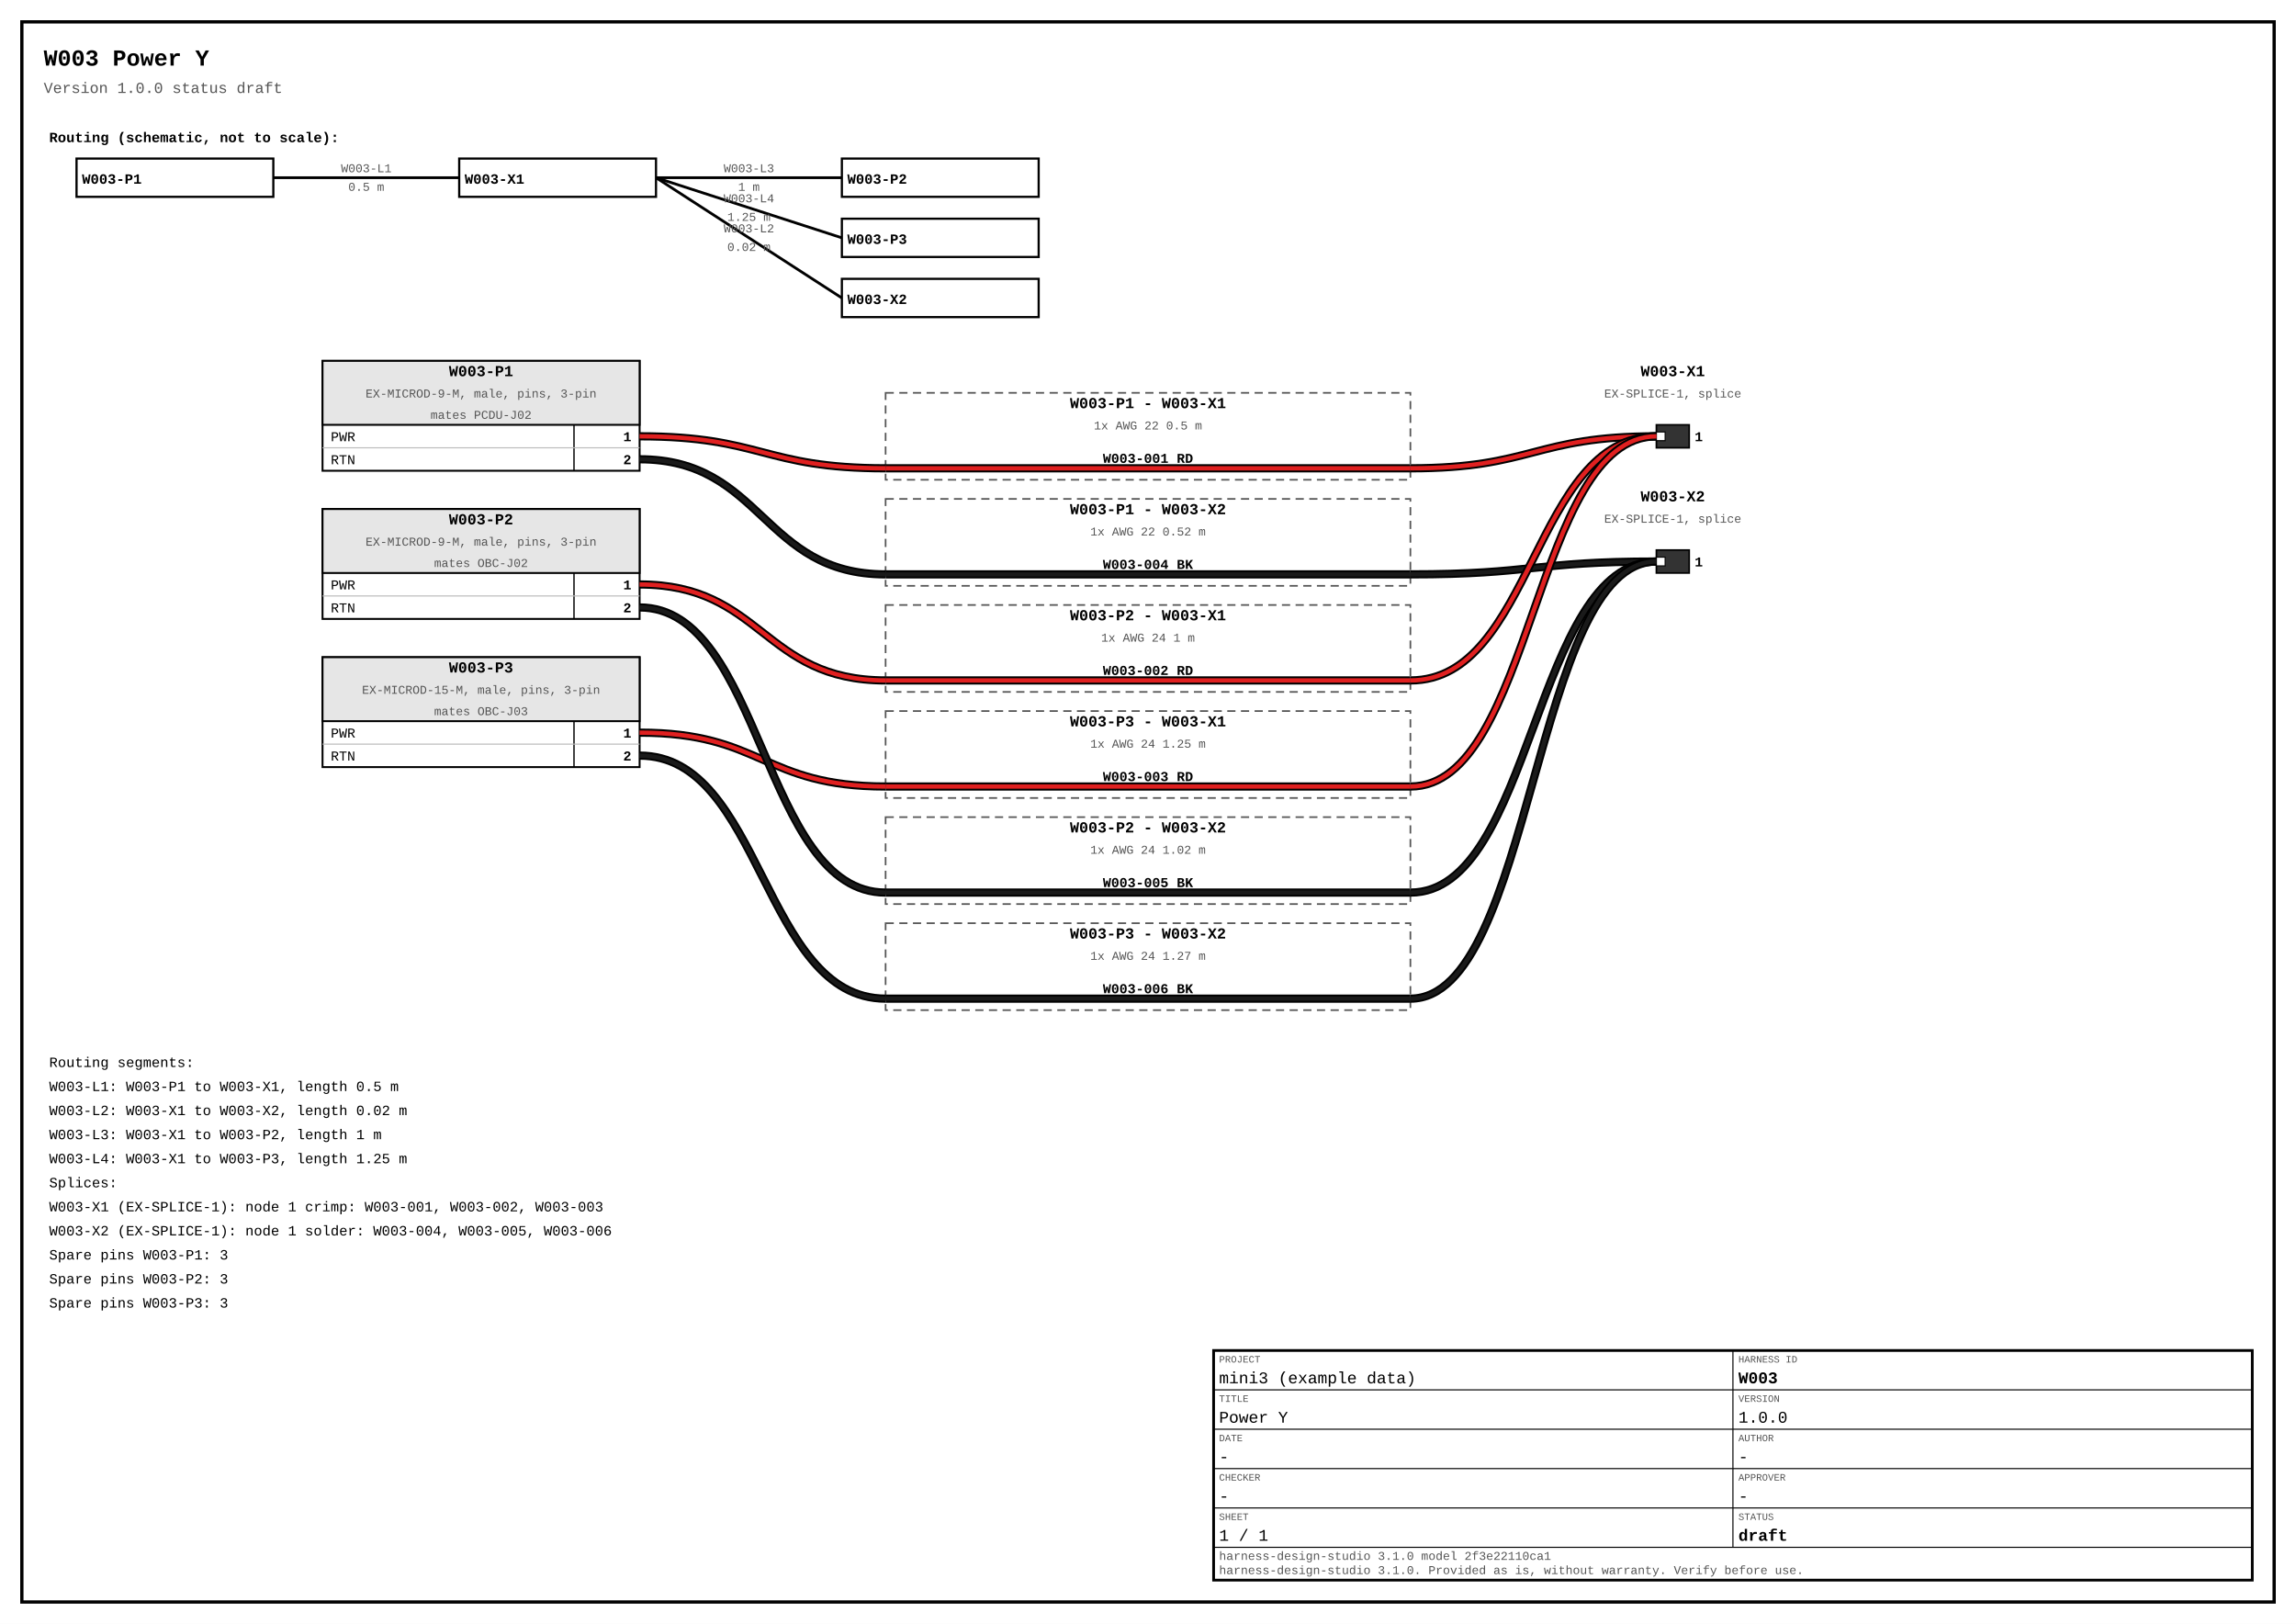
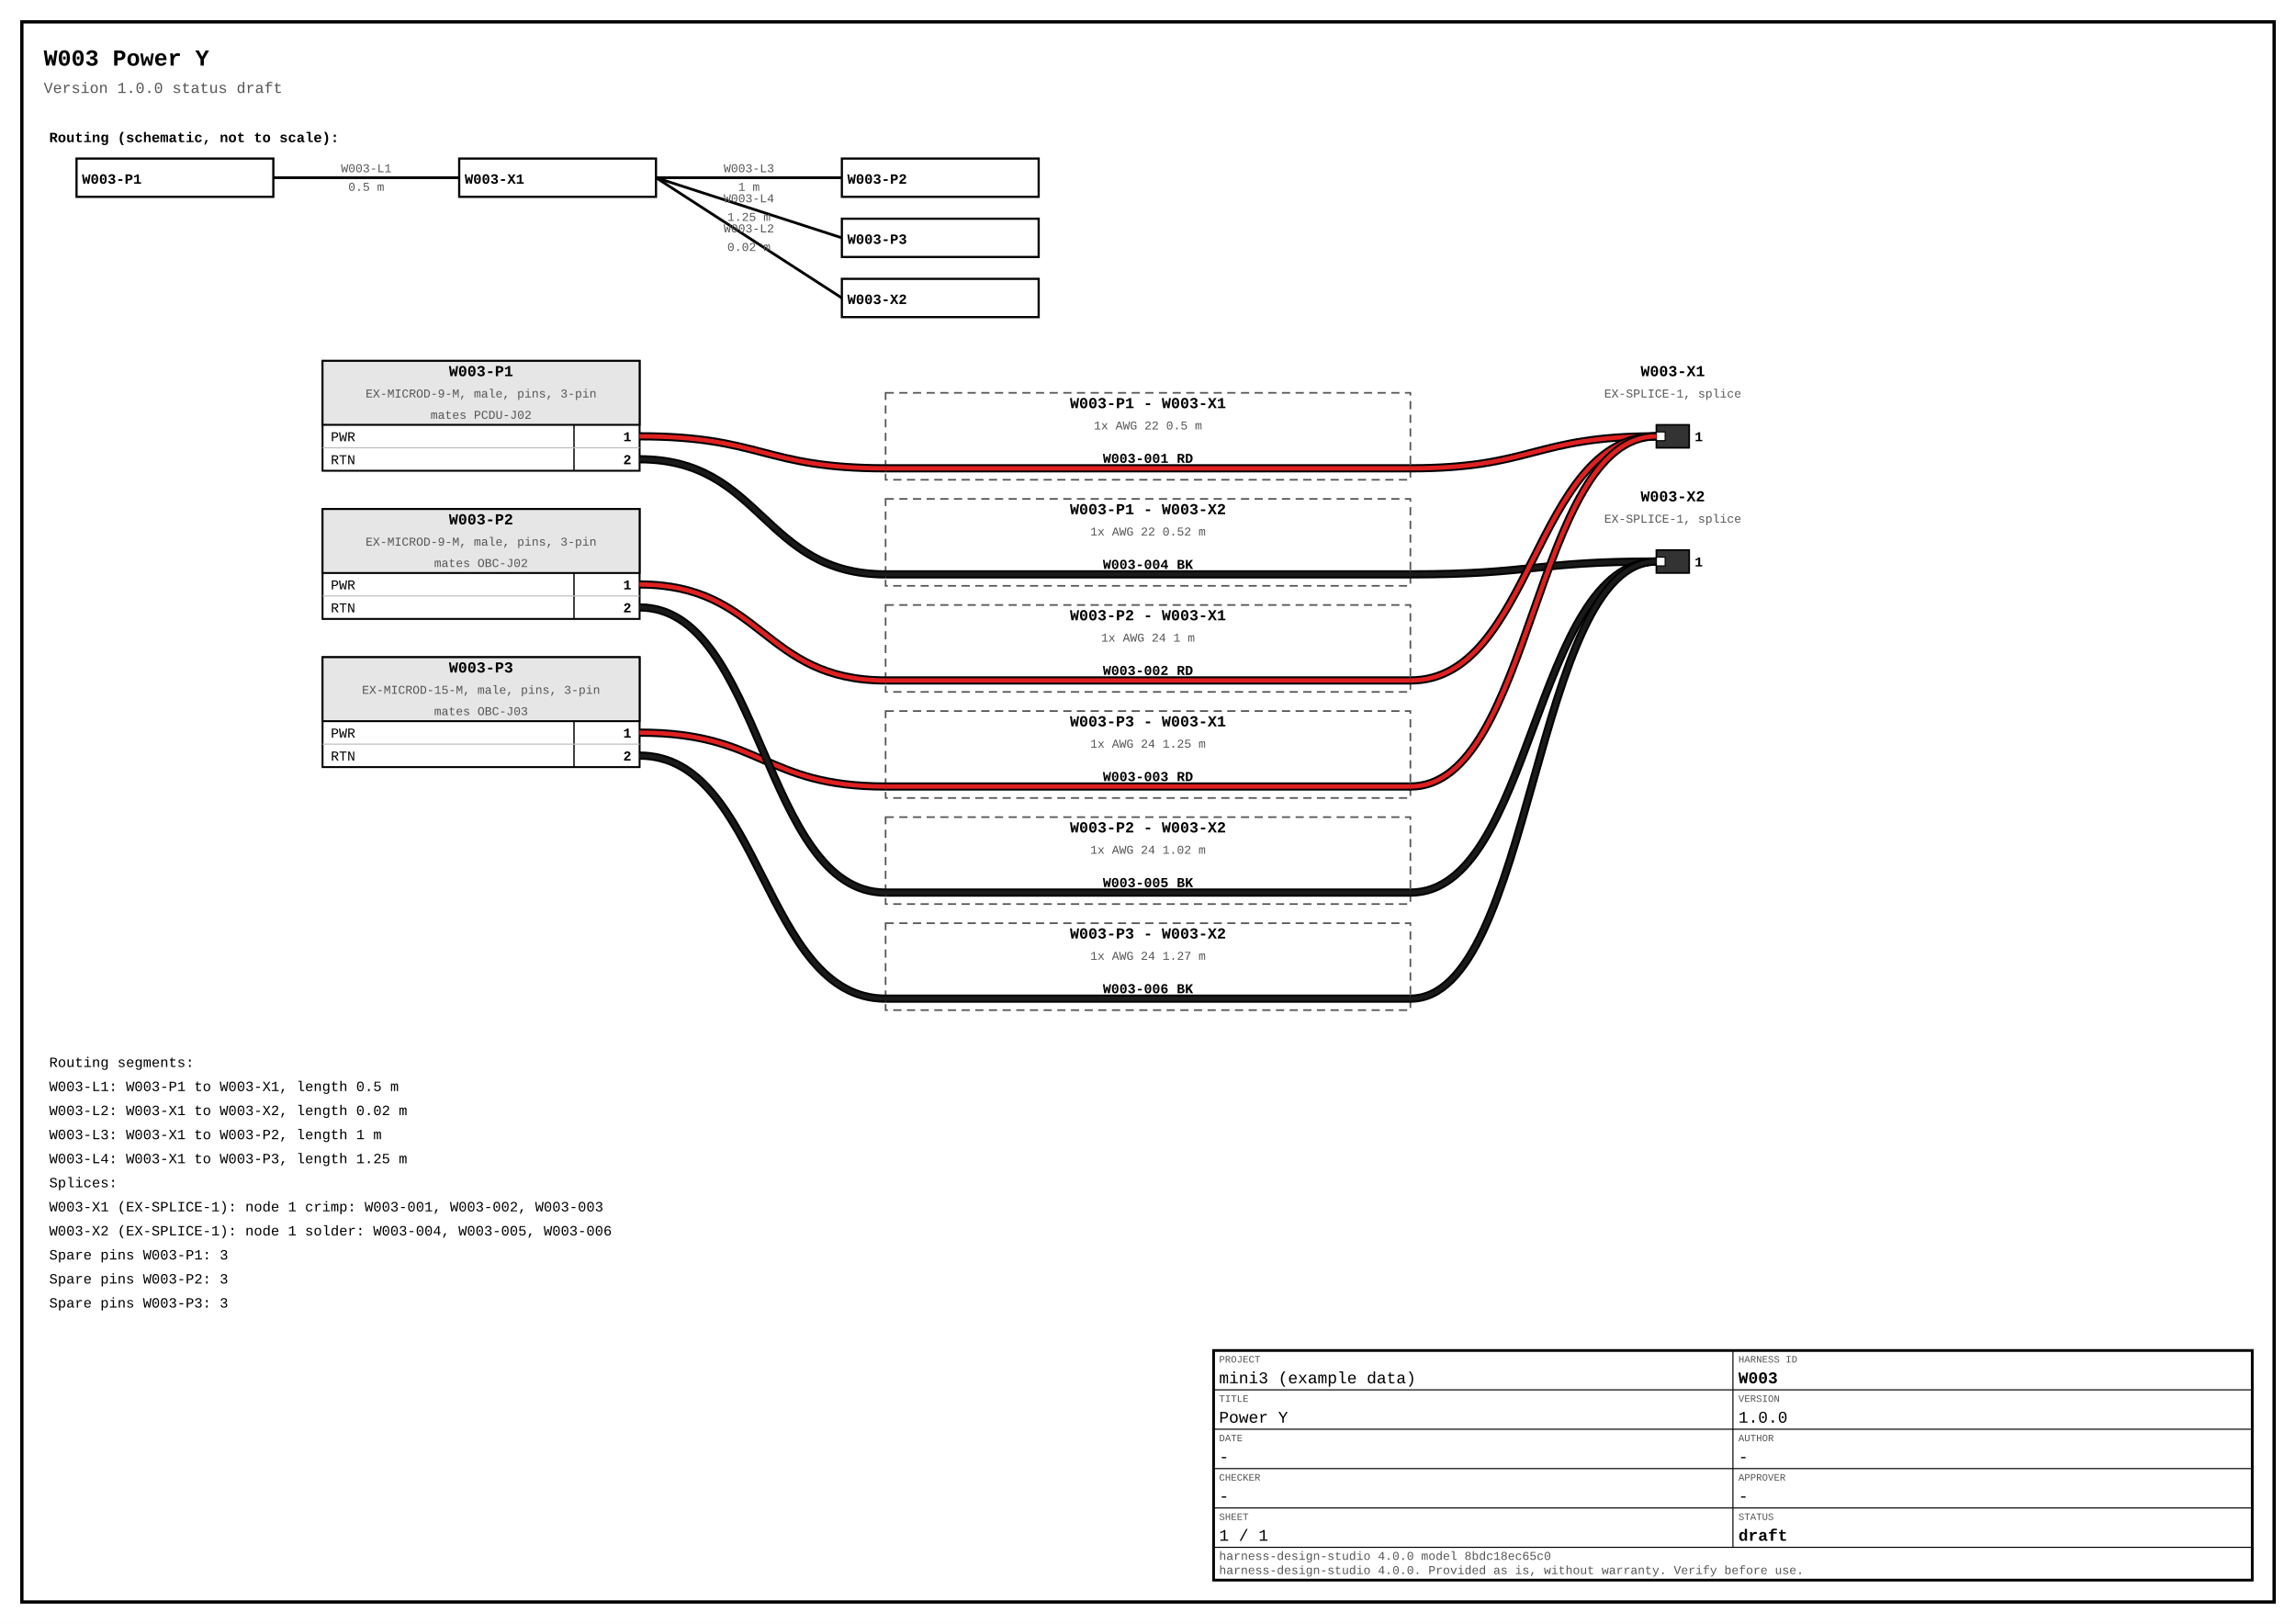
<svg xmlns="http://www.w3.org/2000/svg" width="420mm" height="297mm" viewBox="0 0 420 297" font-family="Courier New, Courier, monospace">
  <rect x="0" y="0" width="420" height="297" fill="#ffffff" />
  <rect x="4" y="4" width="412" height="289" fill="none" stroke="#000000" stroke-width="0.6" />
  <text x="8" y="12" font-size="4.2" font-weight="bold" text-anchor="start" fill="#000000">W003  Power Y</text>
  <text x="8" y="17" font-size="2.8" text-anchor="start" fill="#555555">Version 1.0.0  status draft</text>
  <text x="9" y="26" font-size="2.6" font-weight="bold" text-anchor="start" fill="#000000">Routing (schematic, not to scale):</text>
  <line x1="50" y1="32.5" x2="84" y2="32.5" stroke="#000000" stroke-width="0.5" />
  <text x="67" y="31.5" font-size="2.2" text-anchor="middle" fill="#555555">W003-L1</text>
  <text x="67" y="34.9" font-size="2.2" text-anchor="middle" fill="#555555">0.5 m</text>
  <line x1="120" y1="32.5" x2="154" y2="54.5" stroke="#000000" stroke-width="0.5" />
  <text x="137" y="42.5" font-size="2.2" text-anchor="middle" fill="#555555">W003-L2</text>
  <text x="137" y="45.9" font-size="2.2" text-anchor="middle" fill="#555555">0.02 m</text>
  <line x1="120" y1="32.5" x2="154" y2="32.5" stroke="#000000" stroke-width="0.5" />
  <text x="137" y="31.5" font-size="2.2" text-anchor="middle" fill="#555555">W003-L3</text>
  <text x="137" y="34.9" font-size="2.2" text-anchor="middle" fill="#555555">1 m</text>
  <line x1="120" y1="32.5" x2="154" y2="43.5" stroke="#000000" stroke-width="0.5" />
  <text x="137" y="37" font-size="2.2" text-anchor="middle" fill="#555555">W003-L4</text>
  <text x="137" y="40.4" font-size="2.2" text-anchor="middle" fill="#555555">1.25 m</text>
  <rect x="14" y="29" width="36" height="7" fill="#ffffff" stroke="#000000" stroke-width="0.4" />
  <text x="15" y="33.6" font-size="2.6" font-weight="bold" text-anchor="start" fill="#000000">W003-P1</text>
  <rect x="84" y="29" width="36" height="7" fill="#ffffff" stroke="#000000" stroke-width="0.4" />
  <text x="85" y="33.6" font-size="2.6" font-weight="bold" text-anchor="start" fill="#000000">W003-X1</text>
  <rect x="154" y="29" width="36" height="7" fill="#ffffff" stroke="#000000" stroke-width="0.4" />
  <text x="155" y="33.6" font-size="2.6" font-weight="bold" text-anchor="start" fill="#000000">W003-P2</text>
  <rect x="154" y="40" width="36" height="7" fill="#ffffff" stroke="#000000" stroke-width="0.4" />
  <text x="155" y="44.6" font-size="2.6" font-weight="bold" text-anchor="start" fill="#000000">W003-P3</text>
  <rect x="154" y="51" width="36" height="7" fill="#ffffff" stroke="#000000" stroke-width="0.4" />
  <text x="155" y="55.6" font-size="2.6" font-weight="bold" text-anchor="start" fill="#000000">W003-X2</text>
  <rect x="59" y="66" width="58" height="20.1" fill="#ffffff" stroke="#000000" stroke-width="0.35" />
  <rect x="59" y="66" width="58" height="11.7" fill="#e6e6e6" stroke="#000000" stroke-width="0.35" />
  <text x="88" y="68.8" font-size="2.8" font-weight="bold" text-anchor="middle" fill="#000000">W003-P1</text>
  <text x="88" y="72.7" font-size="2.2" text-anchor="middle" fill="#555555">EX-MICROD-9-M, male, pins, 3-pin</text>
  <text x="88" y="76.6" font-size="2.2" text-anchor="middle" fill="#555555">mates PCDU-J02</text>
  <line x1="105" y1="77.7" x2="105" y2="86.1" stroke="#000000" stroke-width="0.25" />
  <line x1="59" y1="81.9" x2="117" y2="81.9" stroke="#bbbbbb" stroke-width="0.2" />
  <text x="60.5" y="80.7" font-size="2.5" text-anchor="start" fill="#000000" data-ref="sig/W003-P1/1">PWR</text>
  <text x="115.5" y="80.7" font-size="2.5" font-weight="bold" text-anchor="end" fill="#000000" data-ref="pin/W003-P1/1">1</text>
  <text x="60.5" y="84.9" font-size="2.5" text-anchor="start" fill="#000000" data-ref="sig/W003-P1/2">RTN</text>
  <text x="115.5" y="84.9" font-size="2.5" font-weight="bold" text-anchor="end" fill="#000000" data-ref="pin/W003-P1/2">2</text>
  <text x="306" y="68.8" font-size="2.8" font-weight="bold" text-anchor="middle" fill="#000000" data-ref="splice/W003-X1">W003-X1</text>
  <text x="306" y="72.7" font-size="2.2" text-anchor="middle" fill="#555555">EX-SPLICE-1, splice</text>
  <rect x="303" y="77.7" width="6" height="4.2" fill="#333333" stroke="#000000" stroke-width="0.3" />
  <rect x="303" y="79" width="1.6" height="1.6" fill="#ffffff" stroke="#000000" stroke-width="0.2" />
  <text x="310" y="80.7" font-size="2.5" font-weight="bold" text-anchor="start" fill="#000000" data-ref="pin/W003-X1/1">1</text>
  <text x="306" y="91.7" font-size="2.8" font-weight="bold" text-anchor="middle" fill="#000000" data-ref="splice/W003-X2">W003-X2</text>
  <text x="306" y="95.6" font-size="2.2" text-anchor="middle" fill="#555555">EX-SPLICE-1, splice</text>
  <rect x="303" y="100.6" width="6" height="4.2" fill="#333333" stroke="#000000" stroke-width="0.3" />
  <rect x="303" y="101.9" width="1.6" height="1.6" fill="#ffffff" stroke="#000000" stroke-width="0.2" />
  <text x="310" y="103.6" font-size="2.5" font-weight="bold" text-anchor="start" fill="#000000" data-ref="pin/W003-X2/1">1</text>
  <rect x="59" y="93.1" width="58" height="20.1" fill="#ffffff" stroke="#000000" stroke-width="0.35" />
  <rect x="59" y="93.1" width="58" height="11.7" fill="#e6e6e6" stroke="#000000" stroke-width="0.35" />
  <text x="88" y="95.9" font-size="2.8" font-weight="bold" text-anchor="middle" fill="#000000">W003-P2</text>
  <text x="88" y="99.8" font-size="2.2" text-anchor="middle" fill="#555555">EX-MICROD-9-M, male, pins, 3-pin</text>
  <text x="88" y="103.7" font-size="2.2" text-anchor="middle" fill="#555555">mates OBC-J02</text>
  <line x1="105" y1="104.8" x2="105" y2="113.2" stroke="#000000" stroke-width="0.25" />
  <line x1="59" y1="109" x2="117" y2="109" stroke="#bbbbbb" stroke-width="0.2" />
  <text x="60.5" y="107.8" font-size="2.5" text-anchor="start" fill="#000000" data-ref="sig/W003-P2/1">PWR</text>
  <text x="115.5" y="107.8" font-size="2.5" font-weight="bold" text-anchor="end" fill="#000000" data-ref="pin/W003-P2/1">1</text>
  <text x="60.5" y="112" font-size="2.5" text-anchor="start" fill="#000000" data-ref="sig/W003-P2/2">RTN</text>
  <text x="115.5" y="112" font-size="2.5" font-weight="bold" text-anchor="end" fill="#000000" data-ref="pin/W003-P2/2">2</text>
  <rect x="59" y="120.2" width="58" height="20.1" fill="#ffffff" stroke="#000000" stroke-width="0.35" />
  <rect x="59" y="120.2" width="58" height="11.7" fill="#e6e6e6" stroke="#000000" stroke-width="0.35" />
  <text x="88" y="123" font-size="2.8" font-weight="bold" text-anchor="middle" fill="#000000">W003-P3</text>
  <text x="88" y="126.9" font-size="2.2" text-anchor="middle" fill="#555555">EX-MICROD-15-M, male, pins, 3-pin</text>
  <text x="88" y="130.8" font-size="2.2" text-anchor="middle" fill="#555555">mates OBC-J03</text>
  <line x1="105" y1="131.9" x2="105" y2="140.3" stroke="#000000" stroke-width="0.25" />
  <line x1="59" y1="136.1" x2="117" y2="136.1" stroke="#bbbbbb" stroke-width="0.2" />
  <text x="60.5" y="134.9" font-size="2.5" text-anchor="start" fill="#000000" data-ref="sig/W003-P3/1">PWR</text>
  <text x="115.5" y="134.9" font-size="2.5" font-weight="bold" text-anchor="end" fill="#000000" data-ref="pin/W003-P3/1">1</text>
  <text x="60.5" y="139.1" font-size="2.5" text-anchor="start" fill="#000000" data-ref="sig/W003-P3/2">RTN</text>
  <text x="115.5" y="139.1" font-size="2.5" font-weight="bold" text-anchor="end" fill="#000000" data-ref="pin/W003-P3/2">2</text>
  <rect x="162" y="71.85" width="96" height="15.9" fill="none" stroke="#555555" stroke-width="0.3" stroke-dasharray="1.5 1" />
  <text x="210" y="74.65" font-size="2.8" font-weight="bold" text-anchor="middle" fill="#000000">W003-P1 - W003-X1</text>
  <text x="210" y="78.55" font-size="2.2" text-anchor="middle" fill="#555555">1x  AWG 22  0.5 m</text>
  <path d="M 117 79.8 C 139.5 79.8 139.5 85.65 162 85.65" fill="none" stroke="#000000" stroke-width="1.5" />
  <line x1="162" y1="85.65" x2="258" y2="85.65" stroke="#000000" stroke-width="1.5" />
  <path d="M 258 85.65 C 280.5 85.65 280.5 79.8 303 79.8" fill="none" stroke="#000000" stroke-width="1.5" />
  <path d="M 117 79.8 C 139.5 79.8 139.5 85.65 162 85.65" fill="none" stroke="#e02020" stroke-width="0.8" />
  <line x1="162" y1="85.65" x2="258" y2="85.65" stroke="#e02020" stroke-width="0.8" />
  <path d="M 258 85.65 C 280.5 85.65 280.5 79.8 303 79.8" fill="none" stroke="#e02020" stroke-width="0.8" />
  <text x="210" y="84.65" font-size="2.5" font-weight="bold" text-anchor="middle" fill="#000000">W003-001  RD</text>
  <rect x="162" y="91.25" width="96" height="15.9" fill="none" stroke="#555555" stroke-width="0.3" stroke-dasharray="1.5 1" />
  <text x="210" y="94.05" font-size="2.8" font-weight="bold" text-anchor="middle" fill="#000000">W003-P1 - W003-X2</text>
  <text x="210" y="97.95" font-size="2.2" text-anchor="middle" fill="#555555">1x  AWG 22  0.52 m</text>
  <path d="M 117 84 C 139.5 84 139.5 105.05 162 105.05" fill="none" stroke="#000000" stroke-width="1.5" />
  <line x1="162" y1="105.05" x2="258" y2="105.05" stroke="#000000" stroke-width="1.5" />
  <path d="M 258 105.05 C 280.5 105.05 280.5 102.7 303 102.7" fill="none" stroke="#000000" stroke-width="1.5" />
  <path d="M 117 84 C 139.5 84 139.5 105.05 162 105.05" fill="none" stroke="#1a1a1a" stroke-width="0.8" />
  <line x1="162" y1="105.05" x2="258" y2="105.05" stroke="#1a1a1a" stroke-width="0.8" />
  <path d="M 258 105.05 C 280.5 105.05 280.5 102.7 303 102.7" fill="none" stroke="#1a1a1a" stroke-width="0.8" />
  <text x="210" y="104.05" font-size="2.5" font-weight="bold" text-anchor="middle" fill="#000000">W003-004  BK</text>
  <rect x="162" y="110.65" width="96" height="15.9" fill="none" stroke="#555555" stroke-width="0.3" stroke-dasharray="1.5 1" />
  <text x="210" y="113.45" font-size="2.8" font-weight="bold" text-anchor="middle" fill="#000000">W003-P2 - W003-X1</text>
  <text x="210" y="117.35" font-size="2.2" text-anchor="middle" fill="#555555">1x  AWG 24  1 m</text>
  <path d="M 117 106.9 C 139.5 106.9 139.5 124.45 162 124.45" fill="none" stroke="#000000" stroke-width="1.5" />
  <line x1="162" y1="124.45" x2="258" y2="124.45" stroke="#000000" stroke-width="1.5" />
  <path d="M 258 124.45 C 280.5 124.45 280.5 79.8 303 79.8" fill="none" stroke="#000000" stroke-width="1.5" />
  <path d="M 117 106.9 C 139.5 106.9 139.5 124.45 162 124.45" fill="none" stroke="#e02020" stroke-width="0.8" />
  <line x1="162" y1="124.45" x2="258" y2="124.45" stroke="#e02020" stroke-width="0.8" />
  <path d="M 258 124.45 C 280.5 124.45 280.5 79.8 303 79.8" fill="none" stroke="#e02020" stroke-width="0.8" />
  <text x="210" y="123.45" font-size="2.5" font-weight="bold" text-anchor="middle" fill="#000000">W003-002  RD</text>
  <rect x="162" y="130.05" width="96" height="15.9" fill="none" stroke="#555555" stroke-width="0.3" stroke-dasharray="1.5 1" />
  <text x="210" y="132.85" font-size="2.8" font-weight="bold" text-anchor="middle" fill="#000000">W003-P3 - W003-X1</text>
  <text x="210" y="136.75" font-size="2.2" text-anchor="middle" fill="#555555">1x  AWG 24  1.25 m</text>
  <path d="M 117 134 C 139.5 134 139.5 143.85 162 143.85" fill="none" stroke="#000000" stroke-width="1.5" />
  <line x1="162" y1="143.85" x2="258" y2="143.85" stroke="#000000" stroke-width="1.5" />
  <path d="M 258 143.85 C 280.5 143.85 280.5 79.8 303 79.8" fill="none" stroke="#000000" stroke-width="1.5" />
  <path d="M 117 134 C 139.5 134 139.5 143.85 162 143.85" fill="none" stroke="#e02020" stroke-width="0.8" />
  <line x1="162" y1="143.85" x2="258" y2="143.85" stroke="#e02020" stroke-width="0.8" />
  <path d="M 258 143.85 C 280.5 143.85 280.5 79.8 303 79.8" fill="none" stroke="#e02020" stroke-width="0.8" />
  <text x="210" y="142.85" font-size="2.5" font-weight="bold" text-anchor="middle" fill="#000000">W003-003  RD</text>
  <rect x="162" y="149.45" width="96" height="15.9" fill="none" stroke="#555555" stroke-width="0.3" stroke-dasharray="1.5 1" />
  <text x="210" y="152.25" font-size="2.8" font-weight="bold" text-anchor="middle" fill="#000000">W003-P2 - W003-X2</text>
  <text x="210" y="156.15" font-size="2.2" text-anchor="middle" fill="#555555">1x  AWG 24  1.02 m</text>
  <path d="M 117 111.1 C 139.5 111.1 139.5 163.25 162 163.25" fill="none" stroke="#000000" stroke-width="1.5" />
  <line x1="162" y1="163.25" x2="258" y2="163.25" stroke="#000000" stroke-width="1.5" />
  <path d="M 258 163.25 C 280.5 163.25 280.5 102.7 303 102.7" fill="none" stroke="#000000" stroke-width="1.5" />
  <path d="M 117 111.1 C 139.5 111.1 139.5 163.25 162 163.25" fill="none" stroke="#1a1a1a" stroke-width="0.8" />
  <line x1="162" y1="163.25" x2="258" y2="163.25" stroke="#1a1a1a" stroke-width="0.8" />
  <path d="M 258 163.25 C 280.5 163.25 280.5 102.7 303 102.7" fill="none" stroke="#1a1a1a" stroke-width="0.8" />
  <text x="210" y="162.25" font-size="2.5" font-weight="bold" text-anchor="middle" fill="#000000">W003-005  BK</text>
  <rect x="162" y="168.85" width="96" height="15.9" fill="none" stroke="#555555" stroke-width="0.3" stroke-dasharray="1.5 1" />
  <text x="210" y="171.65" font-size="2.8" font-weight="bold" text-anchor="middle" fill="#000000">W003-P3 - W003-X2</text>
  <text x="210" y="175.55" font-size="2.2" text-anchor="middle" fill="#555555">1x  AWG 24  1.27 m</text>
  <path d="M 117 138.2 C 139.5 138.2 139.5 182.65 162 182.65" fill="none" stroke="#000000" stroke-width="1.5" />
  <line x1="162" y1="182.65" x2="258" y2="182.65" stroke="#000000" stroke-width="1.5" />
  <path d="M 258 182.65 C 280.5 182.65 280.5 102.7 303 102.7" fill="none" stroke="#000000" stroke-width="1.5" />
  <path d="M 117 138.2 C 139.5 138.2 139.5 182.65 162 182.65" fill="none" stroke="#1a1a1a" stroke-width="0.8" />
  <line x1="162" y1="182.65" x2="258" y2="182.65" stroke="#1a1a1a" stroke-width="0.8" />
  <path d="M 258 182.65 C 280.5 182.65 280.5 102.7 303 102.7" fill="none" stroke="#1a1a1a" stroke-width="0.8" />
  <text x="210" y="181.65" font-size="2.5" font-weight="bold" text-anchor="middle" fill="#000000">W003-006  BK</text>
  <text x="9" y="195.15" font-size="2.6" text-anchor="start" fill="#000000">Routing segments:</text>
  <text x="9" y="199.55" font-size="2.6" text-anchor="start" fill="#000000">  W003-L1: W003-P1 to W003-X1, length 0.5 m</text>
  <text x="9" y="203.95" font-size="2.6" text-anchor="start" fill="#000000">  W003-L2: W003-X1 to W003-X2, length 0.02 m</text>
  <text x="9" y="208.35" font-size="2.6" text-anchor="start" fill="#000000">  W003-L3: W003-X1 to W003-P2, length 1 m</text>
  <text x="9" y="212.75" font-size="2.6" text-anchor="start" fill="#000000">  W003-L4: W003-X1 to W003-P3, length 1.25 m</text>
  <text x="9" y="217.15" font-size="2.6" text-anchor="start" fill="#000000">Splices:</text>
  <text x="9" y="221.55" font-size="2.6" text-anchor="start" fill="#000000">  W003-X1 (EX-SPLICE-1): node 1 crimp: W003-001, W003-002, W003-003</text>
  <text x="9" y="225.95" font-size="2.6" text-anchor="start" fill="#000000">  W003-X2 (EX-SPLICE-1): node 1 solder: W003-004, W003-005, W003-006</text>
  <text x="9" y="230.35" font-size="2.6" text-anchor="start" fill="#000000">Spare pins W003-P1: 3</text>
  <text x="9" y="234.75" font-size="2.6" text-anchor="start" fill="#000000">Spare pins W003-P2: 3</text>
  <text x="9" y="239.15" font-size="2.6" text-anchor="start" fill="#000000">Spare pins W003-P3: 3</text>
  <rect x="222" y="247" width="190" height="42" fill="none" stroke="#000000" stroke-width="0.5" />
  <line x1="222" y1="247" x2="317" y2="247" stroke="#000000" stroke-width="0.2" />
  <text x="223" y="249.2" font-size="1.8" text-anchor="start" fill="#555555">PROJECT</text>
  <text x="223" y="253" font-size="3" text-anchor="start" fill="#000000">mini3 (example data)</text>
  <line x1="317" y1="247" x2="412" y2="247" stroke="#000000" stroke-width="0.2" />
  <text x="318" y="249.2" font-size="1.8" text-anchor="start" fill="#555555">HARNESS ID</text>
  <text x="318" y="253" font-size="3" font-weight="bold" text-anchor="start" fill="#000000">W003</text>
  <line x1="222" y1="254.2" x2="317" y2="254.2" stroke="#000000" stroke-width="0.2" />
  <text x="223" y="256.4" font-size="1.8" text-anchor="start" fill="#555555">TITLE</text>
  <text x="223" y="260.2" font-size="3" text-anchor="start" fill="#000000">Power Y</text>
  <line x1="317" y1="254.2" x2="412" y2="254.2" stroke="#000000" stroke-width="0.2" />
  <text x="318" y="256.4" font-size="1.8" text-anchor="start" fill="#555555">VERSION</text>
  <text x="318" y="260.2" font-size="3" text-anchor="start" fill="#000000">1.0.0</text>
  <line x1="222" y1="261.4" x2="317" y2="261.4" stroke="#000000" stroke-width="0.2" />
  <text x="223" y="263.6" font-size="1.8" text-anchor="start" fill="#555555">DATE</text>
  <text x="223" y="267.4" font-size="3" text-anchor="start" fill="#000000">-</text>
  <line x1="317" y1="261.4" x2="412" y2="261.4" stroke="#000000" stroke-width="0.2" />
  <text x="318" y="263.6" font-size="1.8" text-anchor="start" fill="#555555">AUTHOR</text>
  <text x="318" y="267.4" font-size="3" text-anchor="start" fill="#000000">-</text>
  <line x1="222" y1="268.6" x2="317" y2="268.6" stroke="#000000" stroke-width="0.2" />
  <text x="223" y="270.8" font-size="1.8" text-anchor="start" fill="#555555">CHECKER</text>
  <text x="223" y="274.6" font-size="3" text-anchor="start" fill="#000000">-</text>
  <line x1="317" y1="268.6" x2="412" y2="268.6" stroke="#000000" stroke-width="0.2" />
  <text x="318" y="270.8" font-size="1.8" text-anchor="start" fill="#555555">APPROVER</text>
  <text x="318" y="274.6" font-size="3" text-anchor="start" fill="#000000">-</text>
  <line x1="222" y1="275.8" x2="317" y2="275.8" stroke="#000000" stroke-width="0.2" />
  <text x="223" y="278" font-size="1.8" text-anchor="start" fill="#555555">SHEET</text>
  <text x="223" y="281.8" font-size="3" text-anchor="start" fill="#000000">1 / 1</text>
  <line x1="317" y1="275.8" x2="412" y2="275.8" stroke="#000000" stroke-width="0.2" />
  <text x="318" y="278" font-size="1.8" text-anchor="start" fill="#555555">STATUS</text>
  <text x="318" y="281.8" font-size="3" font-weight="bold" text-anchor="start" fill="#000000">draft</text>
  <line x1="317" y1="247" x2="317" y2="283" stroke="#000000" stroke-width="0.2" />
  <line x1="222" y1="283" x2="412" y2="283" stroke="#000000" stroke-width="0.2" />
-   <text x="223" y="285.3" font-size="2.2" text-anchor="start" fill="#555555">harness-design-studio 3.1.0 model 2f3e22110ca1</text>
-   <text x="223" y="287.9" font-size="2.2" text-anchor="start" fill="#555555">harness-design-studio 3.1.0. Provided as is, without warranty. Verify before use.</text>
+   <text x="223" y="285.3" font-size="2.2" text-anchor="start" fill="#555555">harness-design-studio 4.0.0 model 8bdc18ec65c0</text>
+   <text x="223" y="287.9" font-size="2.2" text-anchor="start" fill="#555555">harness-design-studio 4.0.0. Provided as is, without warranty. Verify before use.</text>
</svg>
